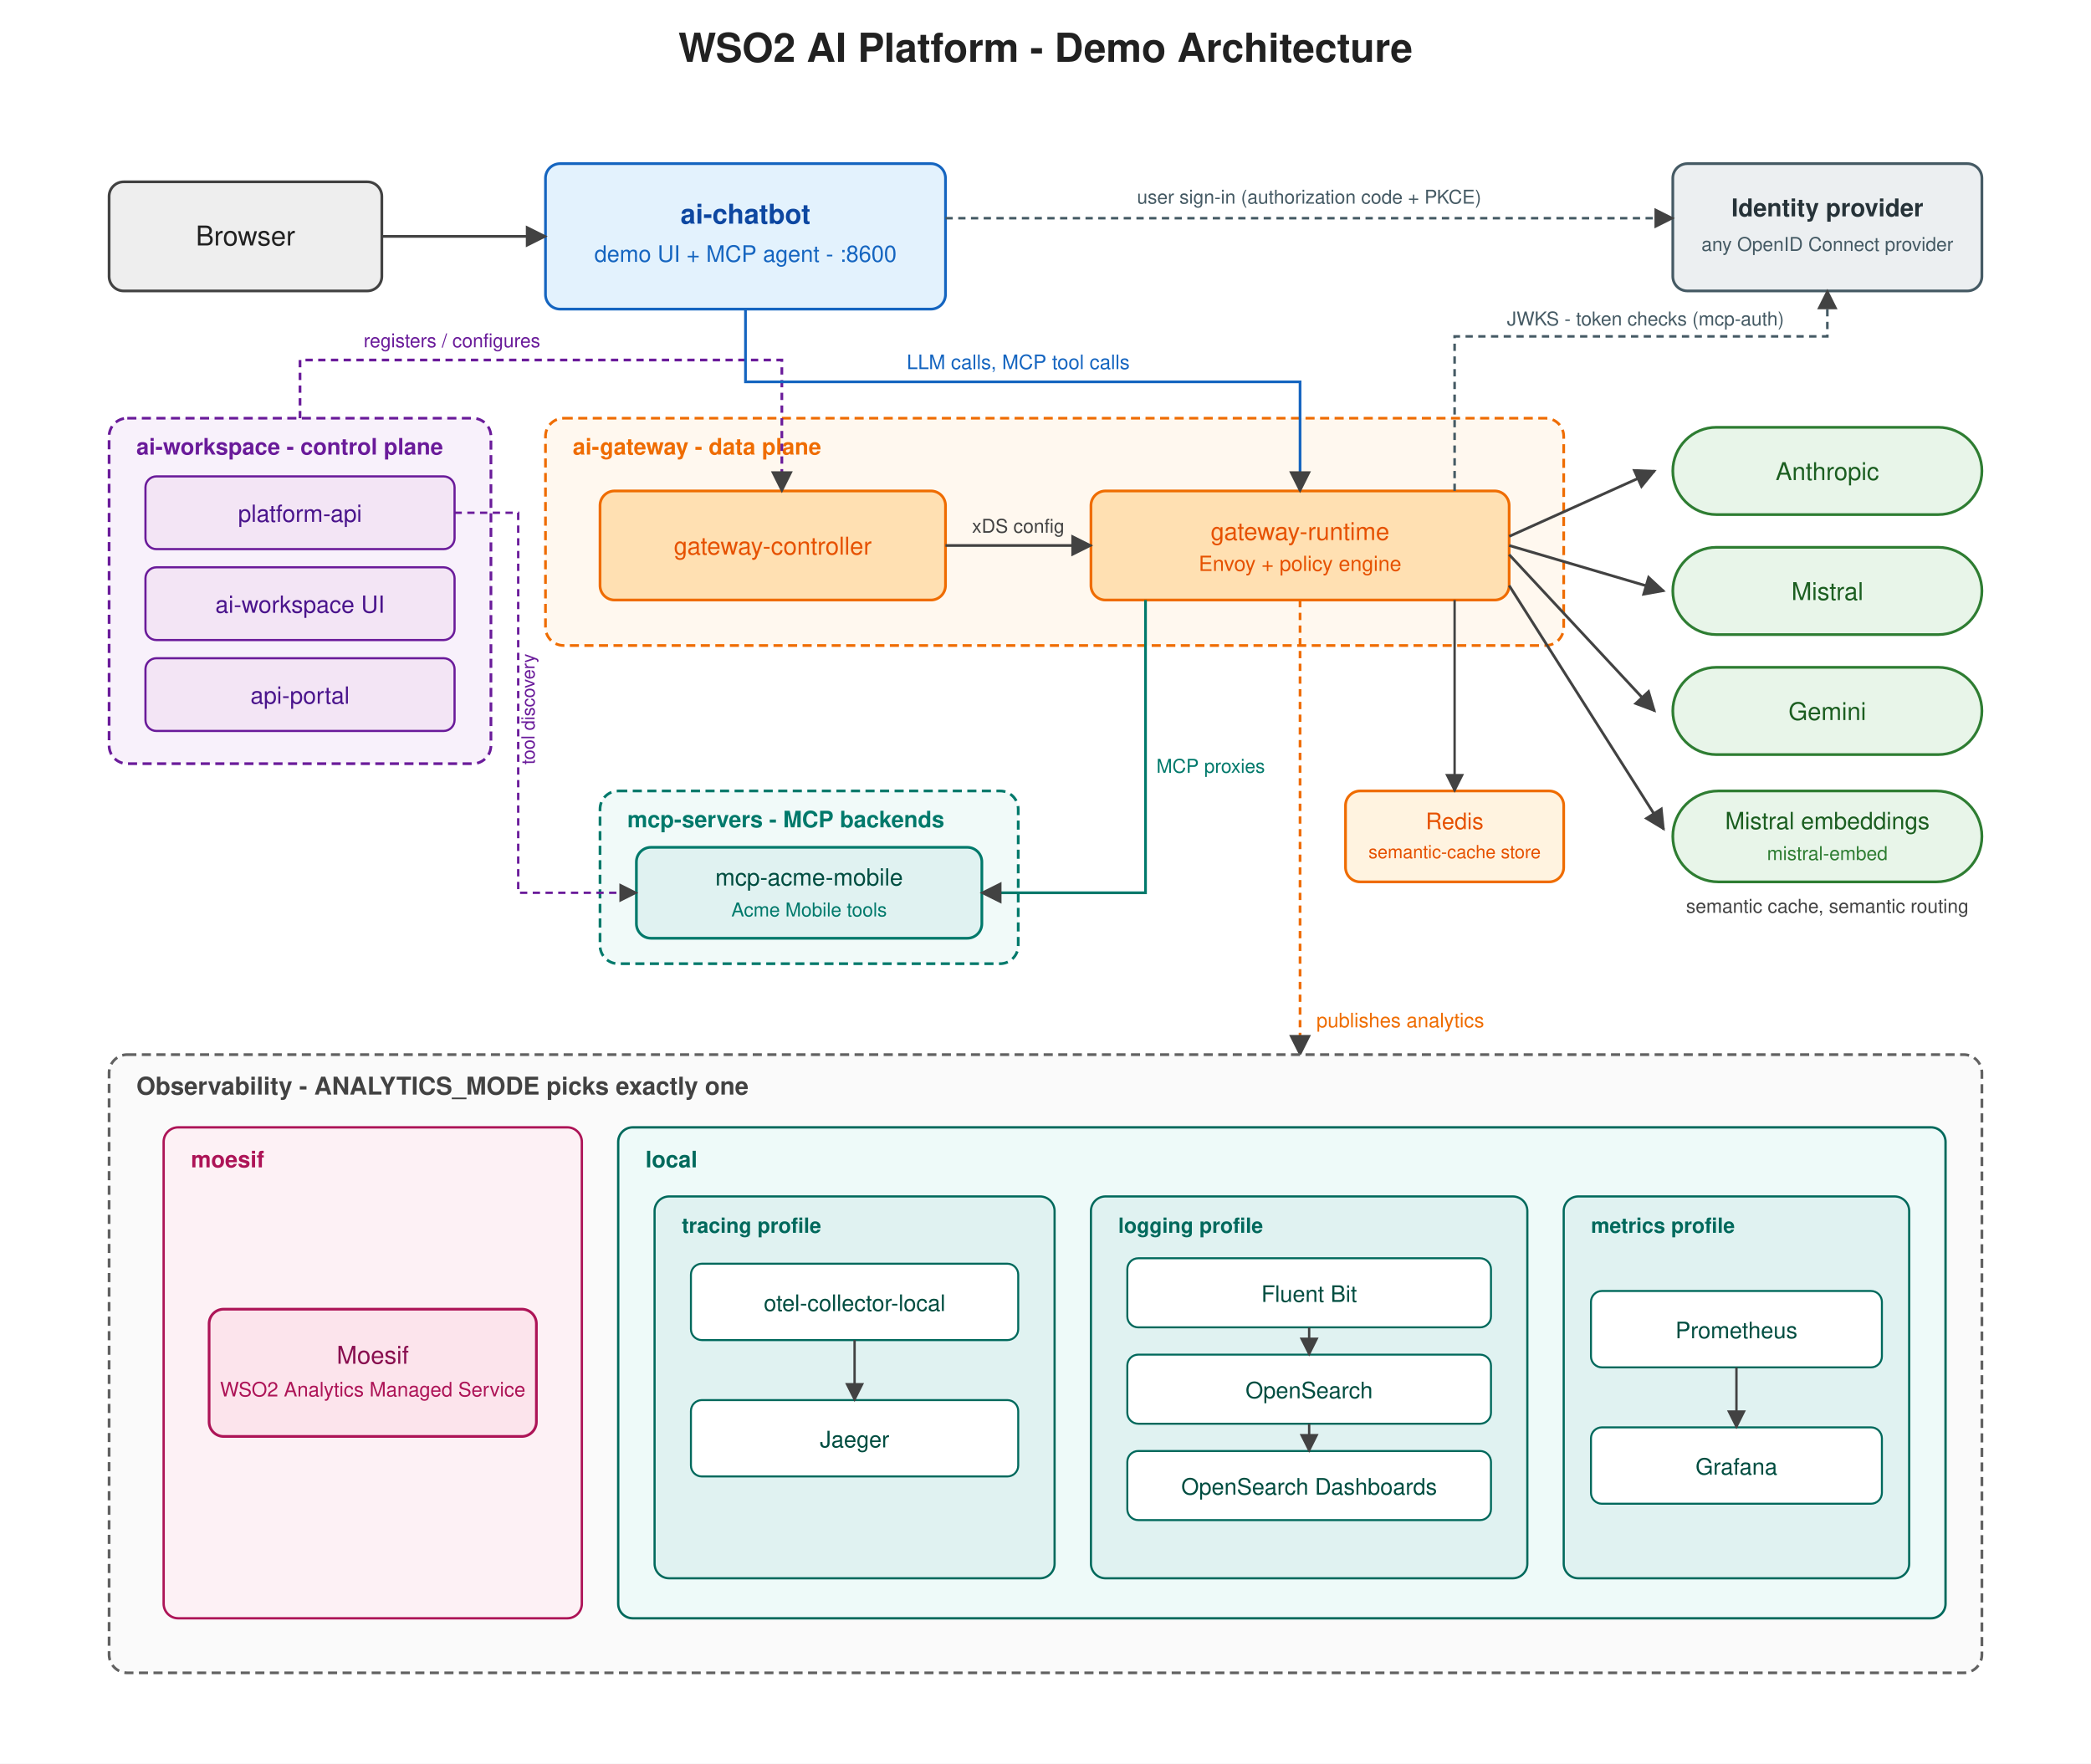
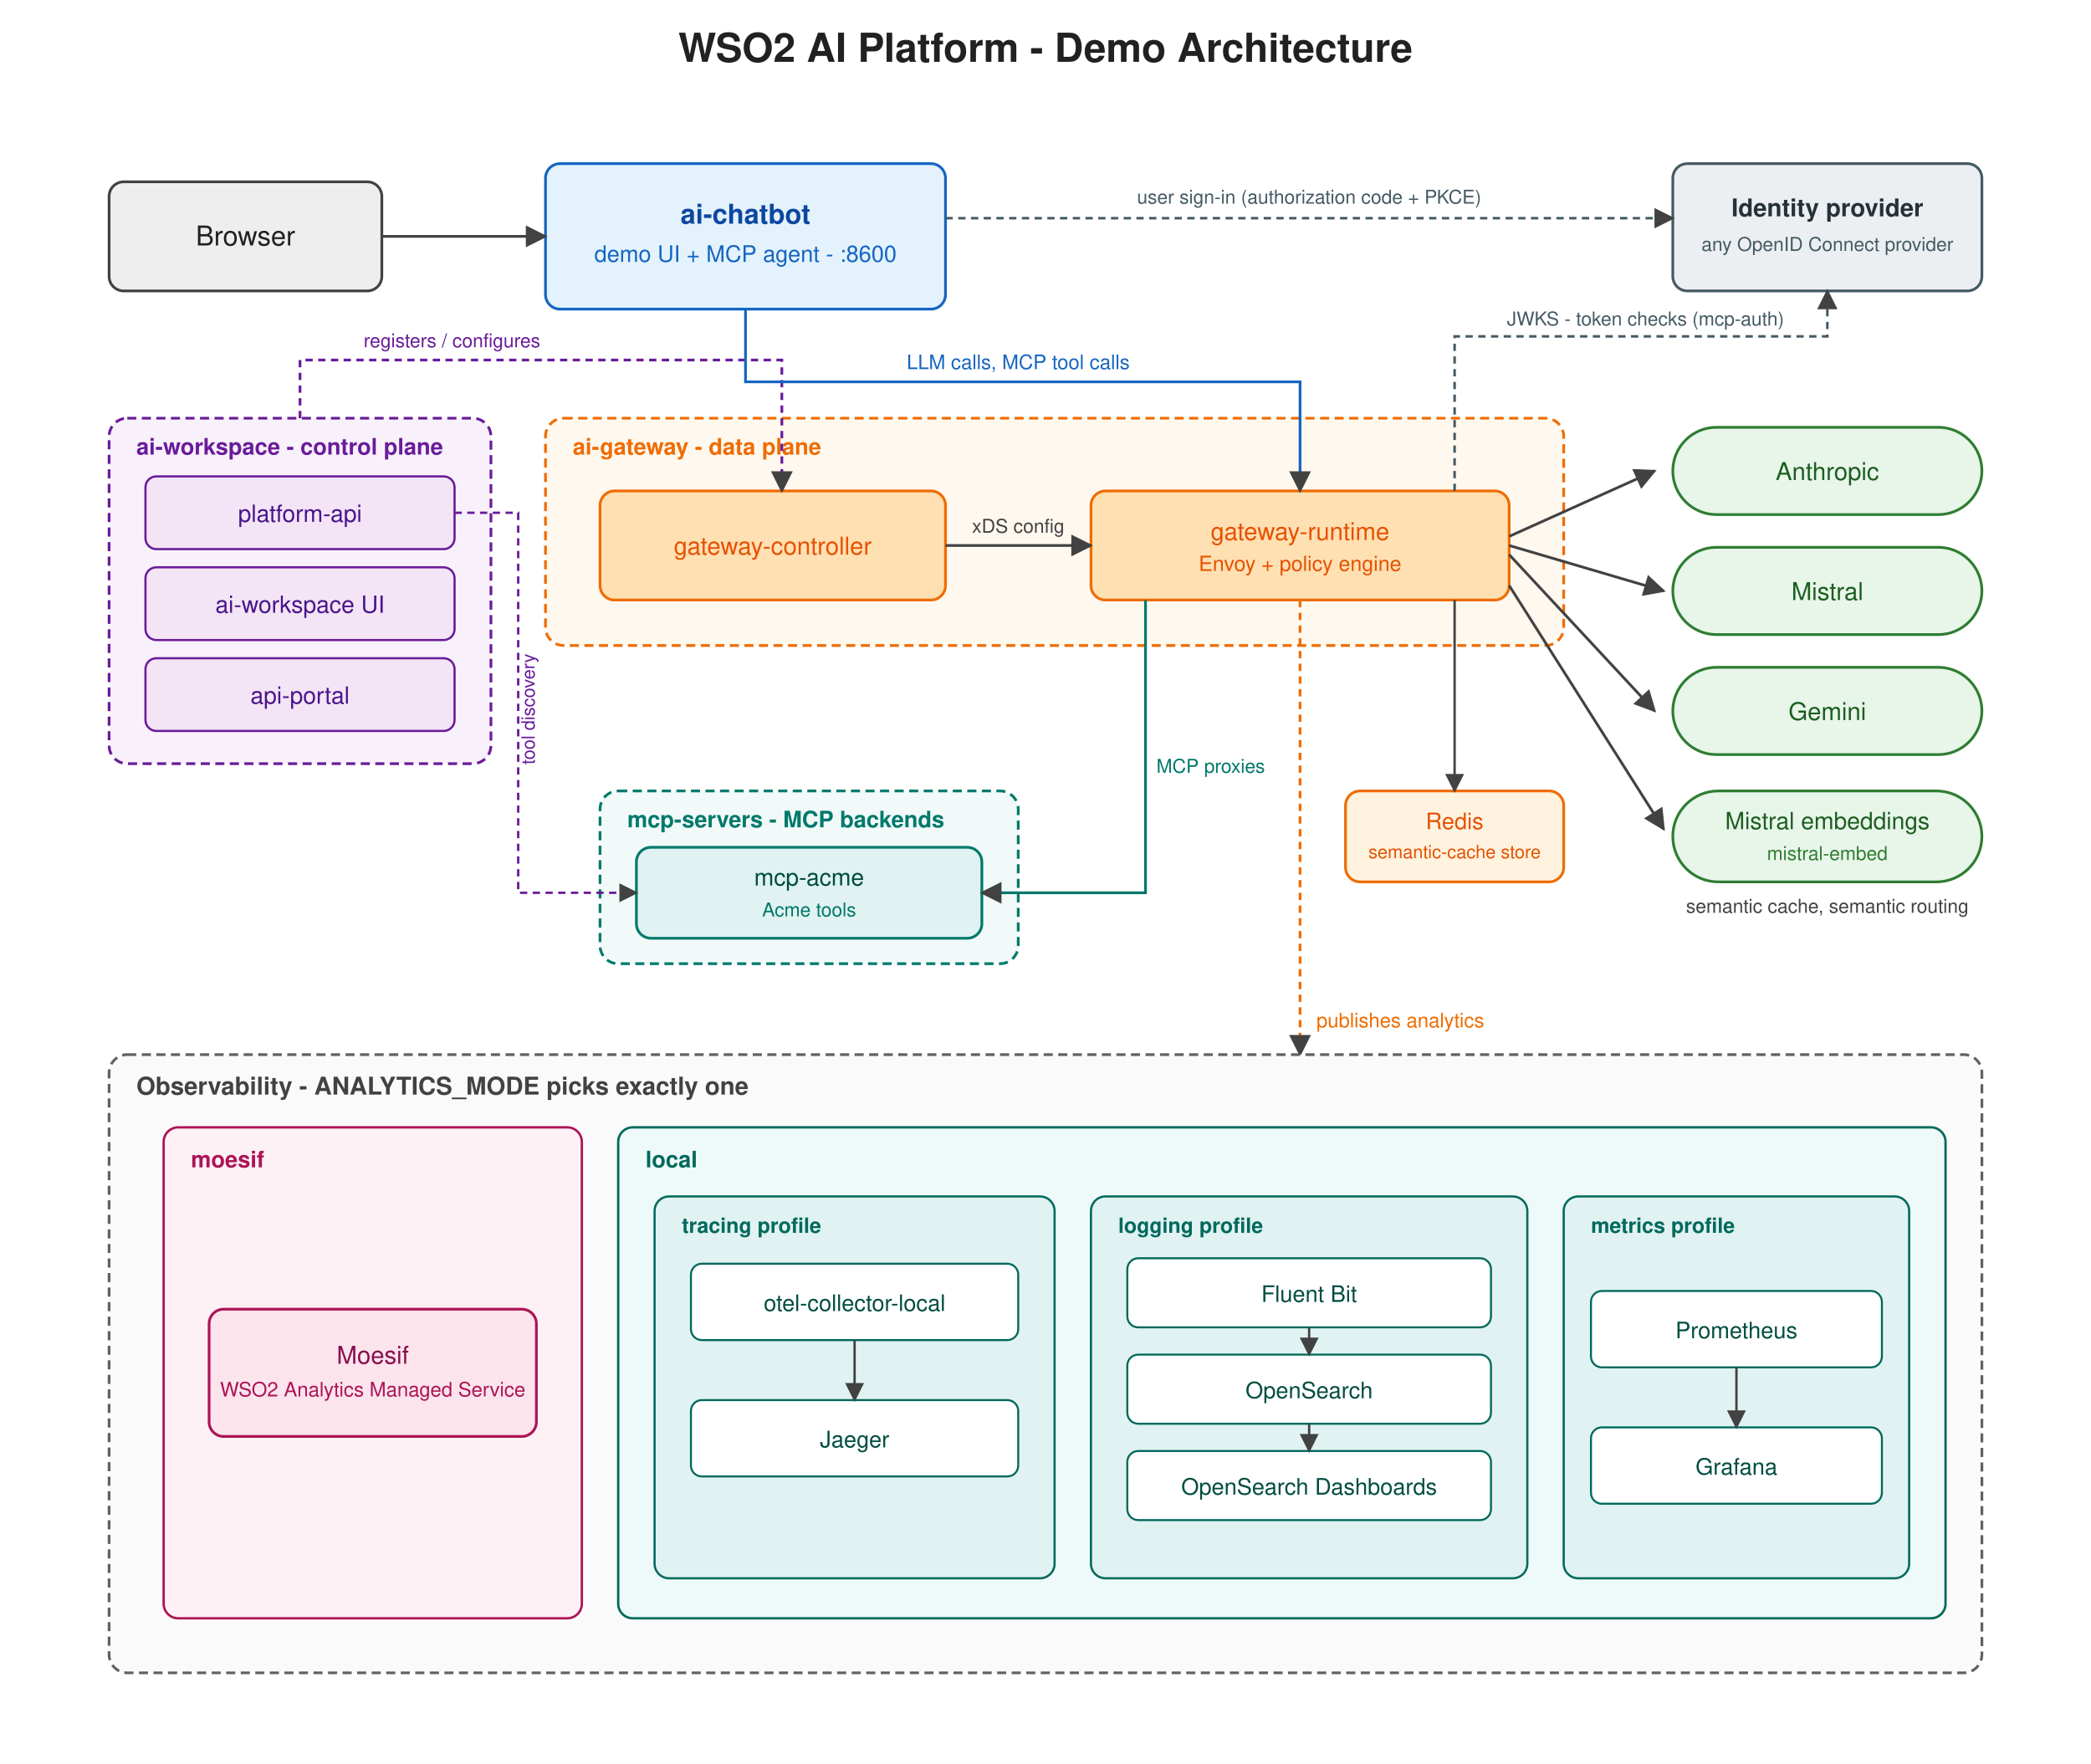
<svg xmlns="http://www.w3.org/2000/svg" viewBox="0 0 1150 970" font-family="Helvetica, Arial, sans-serif">
  <defs>
    <marker id="arrow" viewBox="0 0 10 10" refX="9" refY="5" markerWidth="8" markerHeight="8" orient="auto-start-reverse">
      <path d="M0,0 L10,5 L0,10 z" fill="#424242" />
    </marker>
  </defs>
  <rect x="0" y="0" width="1150" height="970" fill="#ffffff" />
  <text x="575" y="34" text-anchor="middle" font-size="22" font-weight="bold" fill="#212121">WSO2 AI Platform - Demo Architecture</text>
  <rect x="60" y="100" width="150" height="60" rx="8" fill="#eeeeee" stroke="#424242" stroke-width="1.5" />
  <text x="135" y="135" text-anchor="middle" font-size="15" fill="#212121">Browser</text>
  <rect x="300" y="90" width="220" height="80" rx="8" fill="#e3f2fd" stroke="#1565c0" stroke-width="1.5" />
  <text x="410" y="123" text-anchor="middle" font-size="15" font-weight="bold" fill="#0d47a1">ai-chatbot</text>
  <text x="410" y="144" text-anchor="middle" font-size="12.5" fill="#1565c0">demo UI + MCP agent - :8600</text>
  <path d="M210,130 L300,130" stroke="#424242" stroke-width="1.5" fill="none" marker-end="url(#arrow)" />
  <rect x="60" y="230" width="210" height="190" rx="10" fill="#f8f1fb" stroke="#6a1b9a" stroke-width="1.5" stroke-dasharray="5,3" />
  <text x="75" y="250" font-size="12.5" font-weight="bold" fill="#6a1b9a">ai-workspace - control plane</text>
  <rect x="80" y="262" width="170" height="40" rx="6" fill="#f3e5f5" stroke="#6a1b9a" stroke-width="1.2" />
  <text x="165" y="287" text-anchor="middle" font-size="13" fill="#4a148c">platform-api</text>
  <rect x="80" y="312" width="170" height="40" rx="6" fill="#f3e5f5" stroke="#6a1b9a" stroke-width="1.2" />
  <text x="165" y="337" text-anchor="middle" font-size="13" fill="#4a148c">ai-workspace UI</text>
  <rect x="80" y="362" width="170" height="40" rx="6" fill="#f3e5f5" stroke="#6a1b9a" stroke-width="1.2" />
  <text x="165" y="387" text-anchor="middle" font-size="13" fill="#4a148c">api-portal</text>
  <rect x="300" y="230" width="560" height="125" rx="10" fill="#fff8ef" stroke="#ef6c00" stroke-width="1.5" stroke-dasharray="5,3" />
  <text x="315" y="250" font-size="12.5" font-weight="bold" fill="#ef6c00">ai-gateway - data plane</text>
  <rect x="330" y="270" width="190" height="60" rx="8" fill="#ffe0b2" stroke="#ef6c00" stroke-width="1.5" />
  <text x="425" y="305" text-anchor="middle" font-size="13.5" fill="#e65100">gateway-controller</text>
  <rect x="600" y="270" width="230" height="60" rx="8" fill="#ffe0b2" stroke="#ef6c00" stroke-width="1.5" />
  <text x="715" y="297" text-anchor="middle" font-size="13.5" fill="#e65100">gateway-runtime</text>
  <text x="715" y="314" text-anchor="middle" font-size="11.5" fill="#e65100">Envoy + policy engine</text>
  <path d="M520,300 L600,300" stroke="#424242" stroke-width="1.5" fill="none" marker-end="url(#arrow)" />
  <text x="560" y="293" text-anchor="middle" font-size="10.5" fill="#424242">xDS config</text>
  <rect x="740" y="435" width="120" height="50" rx="8" fill="#fff3e0" stroke="#ef6c00" stroke-width="1.5" />
  <text x="800" y="456" text-anchor="middle" font-size="12.5" fill="#e65100">Redis</text>
  <text x="800" y="472" text-anchor="middle" font-size="10" fill="#e65100">semantic-cache store</text>
  <path d="M800,330 L800,435" stroke="#424242" stroke-width="1.3" fill="none" marker-end="url(#arrow)" />
  <rect x="330" y="435" width="230" height="95" rx="10" fill="#f1faf9" stroke="#00796b" stroke-width="1.5" stroke-dasharray="5,3" />
  <text x="345" y="455" font-size="12.5" font-weight="bold" fill="#00796b">mcp-servers - MCP backends</text>
  <rect x="350" y="466" width="190" height="50" rx="8" fill="#e0f2f1" stroke="#00796b" stroke-width="1.5" />
-   <text x="445" y="487" text-anchor="middle" font-size="13" fill="#004d40">mcp-acme-mobile</text>
-   <text x="445" y="504" text-anchor="middle" font-size="10.5" fill="#00796b">Acme Mobile tools</text>
+   <text x="445" y="487" text-anchor="middle" font-size="13" fill="#004d40">mcp-acme</text>
+   <text x="445" y="504" text-anchor="middle" font-size="10.5" fill="#00796b">Acme tools</text>
  <path d="M630,330 L630,491 L540,491" stroke="#00796b" stroke-width="1.5" fill="none" marker-end="url(#arrow)" />
  <text x="636" y="425" font-size="10.5" fill="#00796b">MCP proxies</text>
  <path d="M250,282 L285,282 L285,491 L350,491" stroke="#6a1b9a" stroke-width="1.3" fill="none" stroke-dasharray="4,3" marker-end="url(#arrow)" />
  <text x="294" y="390" text-anchor="middle" font-size="10" fill="#6a1b9a" transform="rotate(-90 294 390)">tool discovery</text>
  <rect x="920" y="90" width="170" height="70" rx="8" fill="#eceff1" stroke="#455a64" stroke-width="1.5" />
  <text x="1005" y="119" text-anchor="middle" font-size="13.5" font-weight="bold" fill="#263238">Identity provider</text>
  <text x="1005" y="138" text-anchor="middle" font-size="10.5" fill="#455a64">any OpenID Connect provider</text>
  <path d="M520,120 L920,120" stroke="#455a64" stroke-width="1.4" fill="none" stroke-dasharray="4,3" marker-end="url(#arrow)" />
  <text x="720" y="112" text-anchor="middle" font-size="10.5" fill="#455a64">user sign-in (authorization code + PKCE)</text>
  <path d="M800,270 L800,185 L1005,185 L1005,160" stroke="#455a64" stroke-width="1.4" fill="none" stroke-dasharray="4,3" marker-end="url(#arrow)" />
  <text x="905" y="179" text-anchor="middle" font-size="10.5" fill="#455a64">JWKS - token checks (mcp-auth)</text>
  <path d="M165,230 L165,198 L430,198 L430,270" stroke="#6a1b9a" stroke-width="1.5" fill="none" stroke-dasharray="4,3" marker-end="url(#arrow)" />
  <text x="200" y="191" font-size="10.5" fill="#6a1b9a">registers / configures</text>
  <path d="M410,170 L410,210 L715,210 L715,270" stroke="#1565c0" stroke-width="1.5" fill="none" marker-end="url(#arrow)" />
  <text x="560" y="203" text-anchor="middle" font-size="11" fill="#1565c0">LLM calls, MCP tool calls</text>
  <rect x="920" y="235" width="170" height="48" rx="24" fill="#e8f5e9" stroke="#2e7d32" stroke-width="1.5" />
  <text x="1005" y="264" text-anchor="middle" font-size="13.5" fill="#1b5e20">Anthropic</text>
  <rect x="920" y="301" width="170" height="48" rx="24" fill="#e8f5e9" stroke="#2e7d32" stroke-width="1.5" />
  <text x="1005" y="330" text-anchor="middle" font-size="13.5" fill="#1b5e20">Mistral</text>
  <rect x="920" y="367" width="170" height="48" rx="24" fill="#e8f5e9" stroke="#2e7d32" stroke-width="1.5" />
  <text x="1005" y="396" text-anchor="middle" font-size="13.5" fill="#1b5e20">Gemini</text>
  <path d="M830,295 L910,259" stroke="#424242" stroke-width="1.5" fill="none" marker-end="url(#arrow)" />
  <path d="M830,300 L915,325" stroke="#424242" stroke-width="1.5" fill="none" marker-end="url(#arrow)" />
  <path d="M830,305 L910,391" stroke="#424242" stroke-width="1.5" fill="none" marker-end="url(#arrow)" />
  <rect x="920" y="435" width="170" height="50" rx="25" fill="#e8f5e9" stroke="#2e7d32" stroke-width="1.5" />
  <text x="1005" y="456" text-anchor="middle" font-size="13" fill="#1b5e20">Mistral embeddings</text>
  <text x="1005" y="473" text-anchor="middle" font-size="10.5" fill="#2e7d32">mistral-embed</text>
  <path d="M830,322 L915,456" stroke="#424242" stroke-width="1.5" fill="none" marker-end="url(#arrow)" />
  <text x="1005" y="502" text-anchor="middle" font-size="10.5" fill="#424242">semantic cache, semantic routing</text>
  <path d="M715,330 L715,580" stroke="#ef6c00" stroke-width="1.5" fill="none" stroke-dasharray="4,3" marker-end="url(#arrow)" />
  <text x="724" y="565" font-size="11" fill="#ef6c00">publishes analytics</text>
  <g transform="translate(0,110)">
    <rect x="60" y="470" width="1030" height="340" rx="10" fill="#fafafa" stroke="#616161" stroke-width="1.5" stroke-dasharray="5,3" />
    <text x="75" y="492" font-size="13.5" font-weight="bold" fill="#424242">Observability - ANALYTICS_MODE picks exactly one</text>
    <rect x="90" y="510" width="230" height="270" rx="8" fill="#fdf1f5" stroke="#ad1457" stroke-width="1.3" />
    <text x="105" y="532" font-size="12.5" font-weight="bold" fill="#ad1457">moesif</text>
    <rect x="115" y="610" width="180" height="70" rx="8" fill="#fce4ec" stroke="#ad1457" stroke-width="1.5" />
    <text x="205" y="640" text-anchor="middle" font-size="13.5" fill="#880e4f">Moesif</text>
    <text x="205" y="658" text-anchor="middle" font-size="11" fill="#ad1457">WSO2 Analytics Managed Service</text>
    <rect x="340" y="510" width="730" height="270" rx="8" fill="#eefaf9" stroke="#00695c" stroke-width="1.3" />
    <text x="355" y="532" font-size="12.5" font-weight="bold" fill="#00695c">local</text>
    <rect x="360" y="548" width="220" height="210" rx="8" fill="#e0f2f1" stroke="#00695c" stroke-width="1.2" />
    <text x="375" y="568" font-size="11.5" font-weight="bold" fill="#00695c">tracing profile</text>
    <rect x="380" y="585" width="180" height="42" rx="6" fill="#ffffff" stroke="#00695c" stroke-width="1.1" />
    <text x="470" y="611" text-anchor="middle" font-size="12.5" fill="#004d40">otel-collector-local</text>
    <rect x="380" y="660" width="180" height="42" rx="6" fill="#ffffff" stroke="#00695c" stroke-width="1.1" />
    <text x="470" y="686" text-anchor="middle" font-size="12.5" fill="#004d40">Jaeger</text>
    <path d="M470,627 L470,660" stroke="#424242" stroke-width="1.3" fill="none" marker-end="url(#arrow)" />
    <rect x="600" y="548" width="240" height="210" rx="8" fill="#e0f2f1" stroke="#00695c" stroke-width="1.2" />
    <text x="615" y="568" font-size="11.5" font-weight="bold" fill="#00695c">logging profile</text>
    <rect x="620" y="582" width="200" height="38" rx="6" fill="#ffffff" stroke="#00695c" stroke-width="1.1" />
    <text x="720" y="606" text-anchor="middle" font-size="12.5" fill="#004d40">Fluent Bit</text>
    <rect x="620" y="635" width="200" height="38" rx="6" fill="#ffffff" stroke="#00695c" stroke-width="1.1" />
    <text x="720" y="659" text-anchor="middle" font-size="12.5" fill="#004d40">OpenSearch</text>
    <rect x="620" y="688" width="200" height="38" rx="6" fill="#ffffff" stroke="#00695c" stroke-width="1.1" />
    <text x="720" y="712" text-anchor="middle" font-size="12.5" fill="#004d40">OpenSearch Dashboards</text>
    <path d="M720,620 L720,635" stroke="#424242" stroke-width="1.3" fill="none" marker-end="url(#arrow)" />
    <path d="M720,673 L720,688" stroke="#424242" stroke-width="1.3" fill="none" marker-end="url(#arrow)" />
    <rect x="860" y="548" width="190" height="210" rx="8" fill="#e0f2f1" stroke="#00695c" stroke-width="1.2" />
    <text x="875" y="568" font-size="11.5" font-weight="bold" fill="#00695c">metrics profile</text>
    <rect x="875" y="600" width="160" height="42" rx="6" fill="#ffffff" stroke="#00695c" stroke-width="1.1" />
    <text x="955" y="626" text-anchor="middle" font-size="12.5" fill="#004d40">Prometheus</text>
    <rect x="875" y="675" width="160" height="42" rx="6" fill="#ffffff" stroke="#00695c" stroke-width="1.1" />
    <text x="955" y="701" text-anchor="middle" font-size="12.5" fill="#004d40">Grafana</text>
    <path d="M955,642 L955,675" stroke="#424242" stroke-width="1.3" fill="none" marker-end="url(#arrow)" />
  </g>
</svg>
